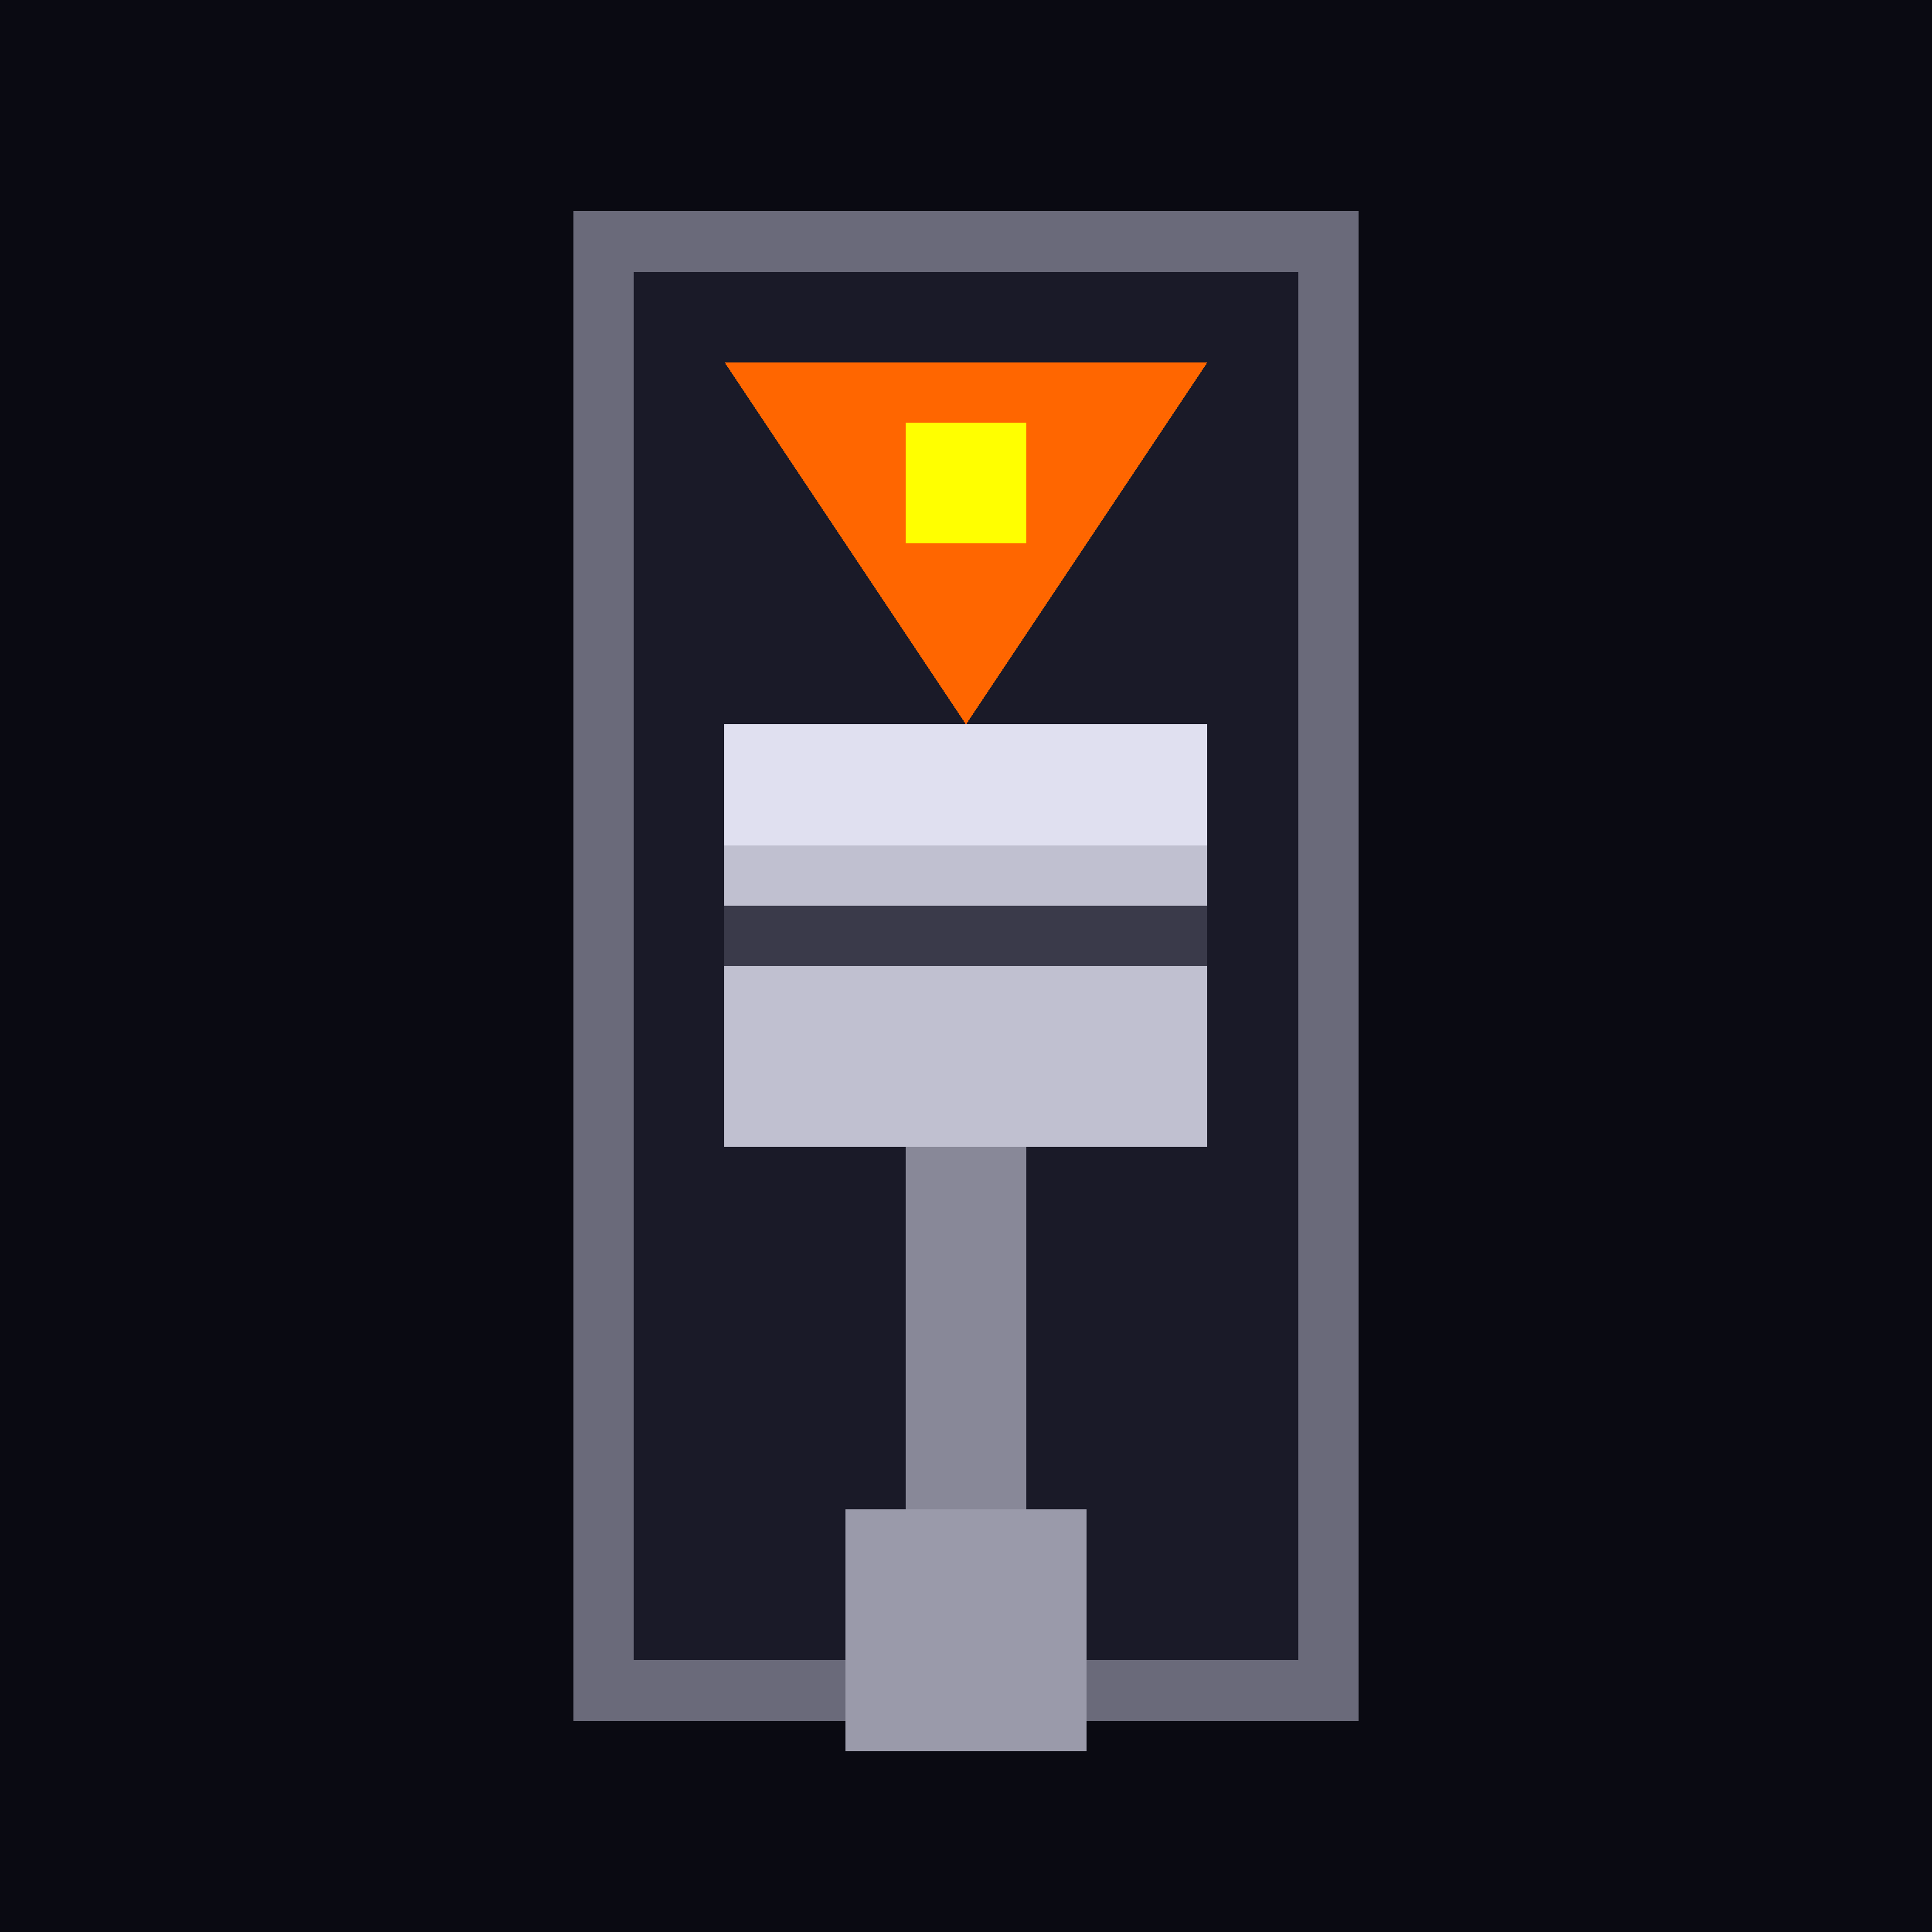
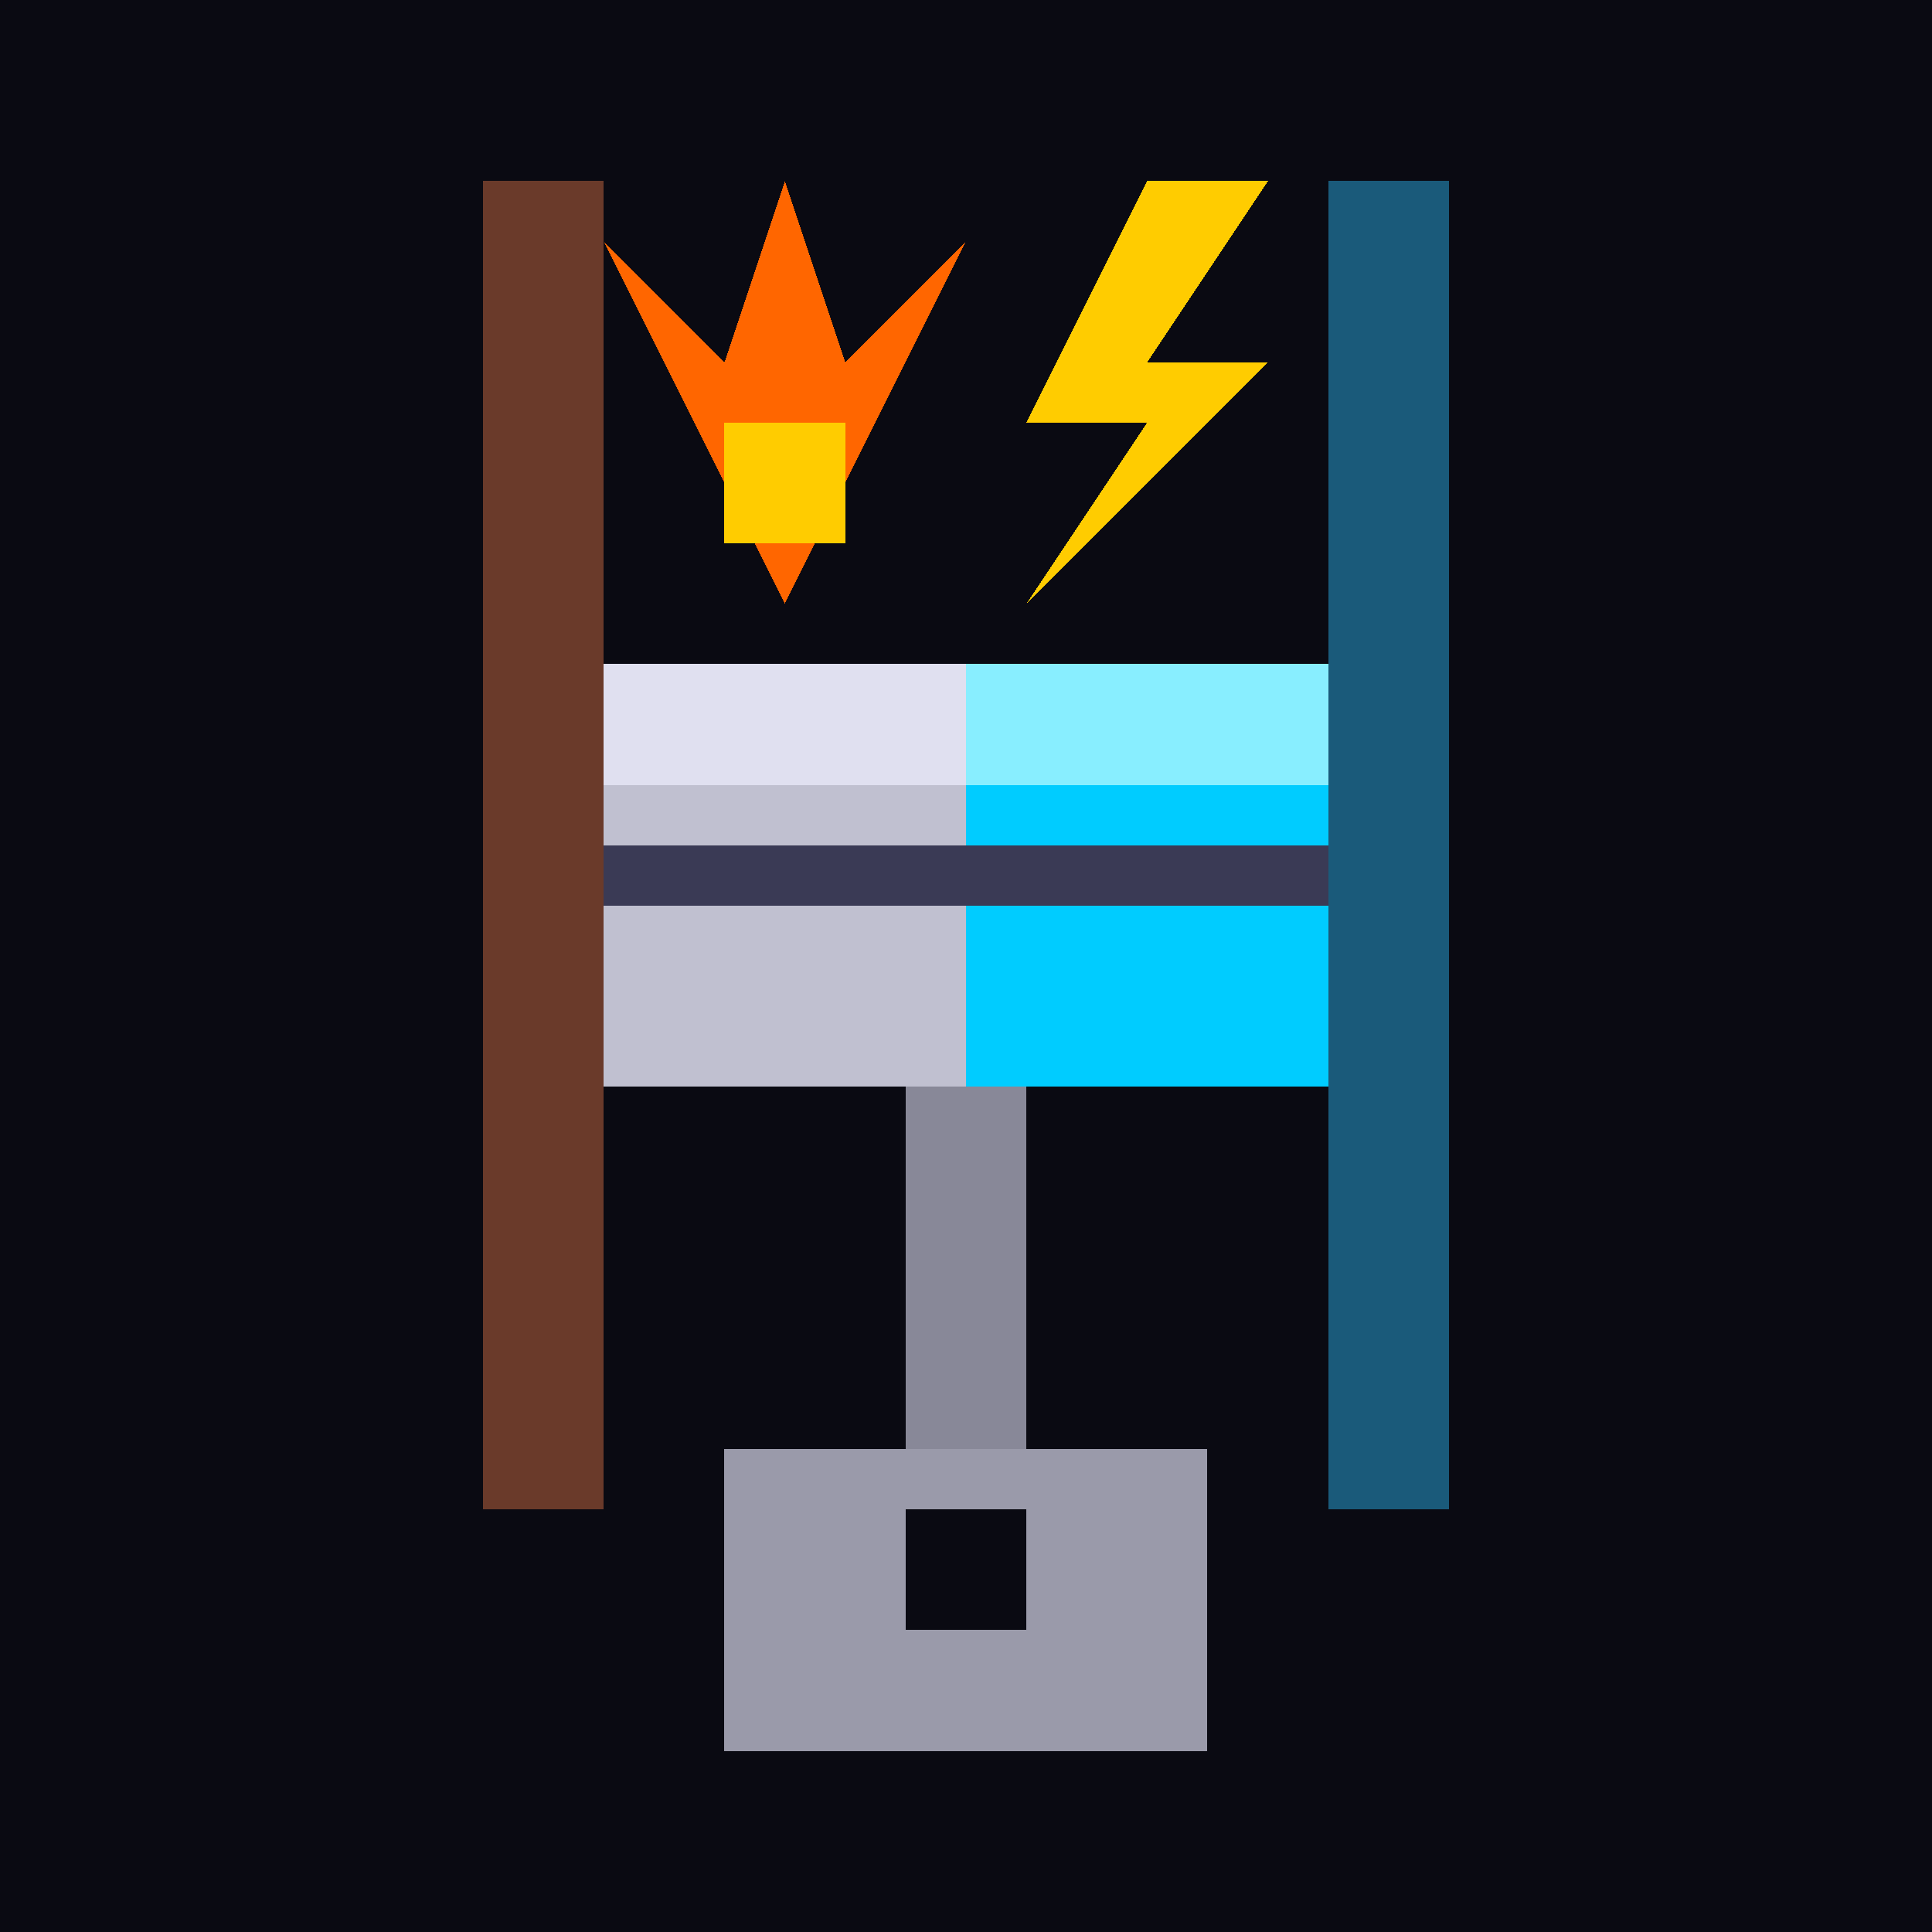
<svg xmlns="http://www.w3.org/2000/svg" viewBox="0 0 32 32" shape-rendering="crispEdges">
  <rect width="32" height="32" fill="#0a0a12" />
-   <rect x="10" y="4" width="12" height="24" fill="#1a1a28" stroke="#6a6a7a" stroke-width="1" />
-   <rect x="12" y="12" width="8" height="7" fill="#c0c0d0" />
-   <rect x="12" y="12" width="8" height="2" fill="#e0e0f0" />
-   <rect x="12" y="15" width="8" height="1" fill="#3a3a4a" />
-   <polygon points="16,12 12,6 20,6" fill="#ff6600" />
-   <rect x="15" y="7" width="2" height="2" fill="#ffff00" />
-   <rect x="15" y="19" width="2" height="7" fill="#888898" />
-   <rect x="14" y="25" width="4" height="4" fill="#9a9aaa" />
+   <rect x="8" y="3" width="2" height="22" fill="#6a3a2a" />
+   <rect x="22" y="3" width="2" height="22" fill="#1a5a7a" />
+   <rect x="10" y="11" width="6" height="7" fill="#c0c0d0" />
+   <rect x="16" y="11" width="6" height="7" fill="#00ccff" />
+   <rect x="10" y="11" width="6" height="2" fill="#e0e0f0" />
+   <rect x="16" y="11" width="6" height="2" fill="#88eeff" />
+   <rect x="10" y="14" width="12" height="1" fill="#3a3a55" />
+   <polygon points="13,10 10,4 12,6 13,3 14,6 16,4" fill="#ff6600" />
+   <rect x="12" y="7" width="2" height="2" fill="#ffcc00" />
+   <polygon points="19,3 17,7 19,7 17,10 21,6 19,6 21,3" fill="#ffcc00" />
+   <rect x="15" y="18" width="2" height="7" fill="#888898" />
+   <rect x="12" y="24" width="8" height="5" fill="#9a9aaa" />
+   <rect x="15" y="25" width="2" height="2" fill="#0a0a12" />
</svg>
